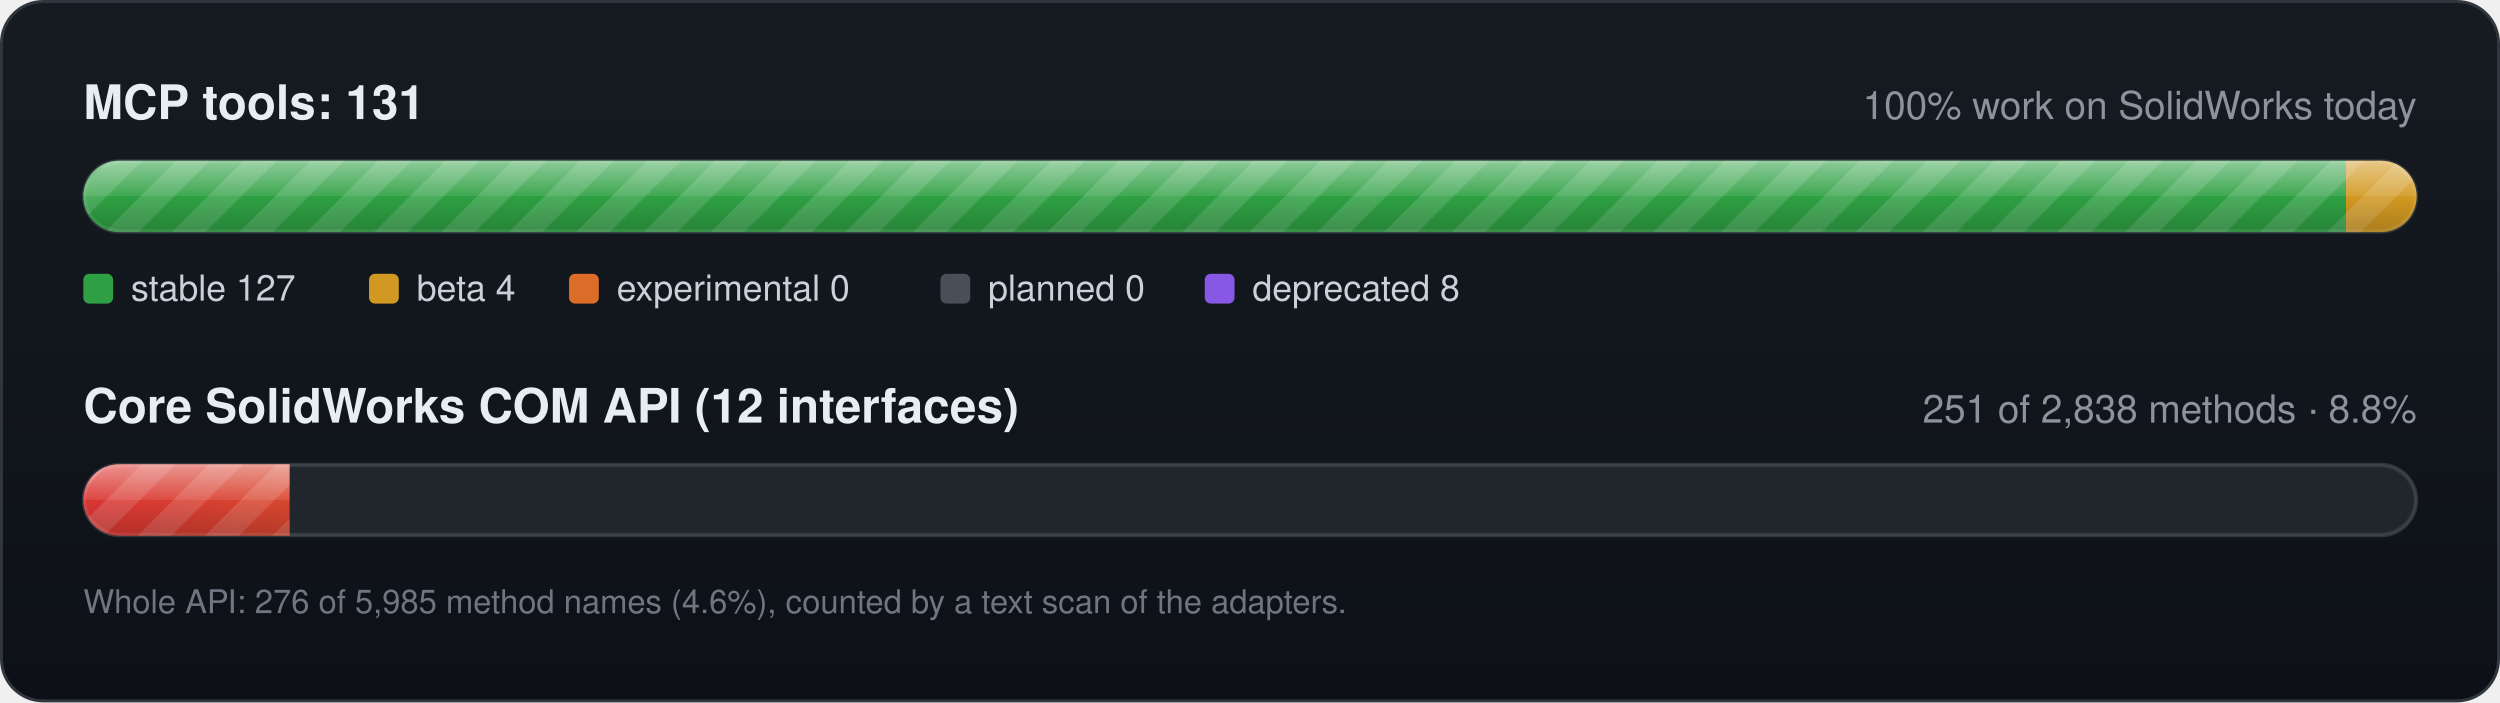
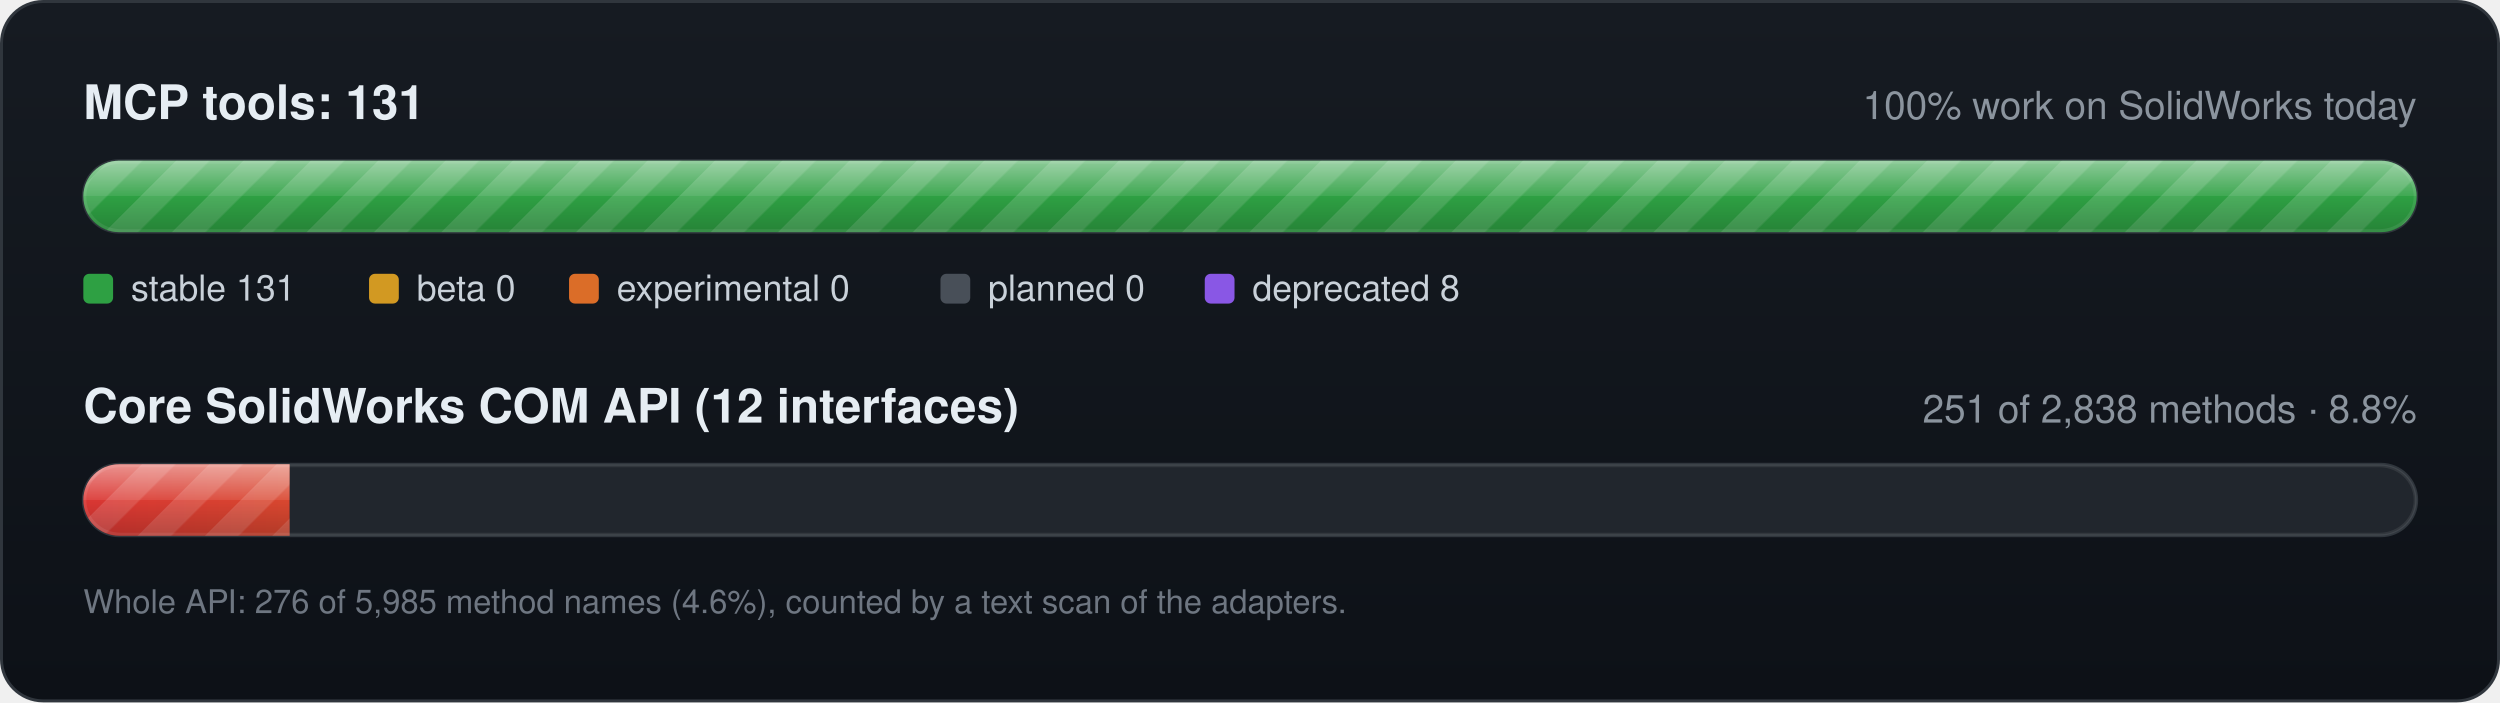
<svg xmlns="http://www.w3.org/2000/svg" width="840" height="236" viewBox="0 0 840 236" role="img" aria-label="Project progress">
  <defs>
    <linearGradient id="panel" x1="0" y1="0" x2="0" y2="1">
      <stop offset="0" stop-color="#161b22" />
      <stop offset="1" stop-color="#0d1117" />
    </linearGradient>
    <linearGradient id="gloss" x1="0" y1="0" x2="0" y2="1">
      <stop offset="0" stop-color="#fff" stop-opacity=".45" />
      <stop offset=".5" stop-color="#fff" stop-opacity=".08" />
      <stop offset=".5" stop-color="#000" stop-opacity="0" />
      <stop offset="1" stop-color="#000" stop-opacity=".18" />
    </linearGradient>
    <linearGradient id="heat" gradientUnits="userSpaceOnUse" x1="28" y1="0" x2="812" y2="0">
      <stop offset="0" stop-color="#da3633" />
      <stop offset=".5" stop-color="#d29922" />
      <stop offset="1" stop-color="#2ea043" />
    </linearGradient>
    <pattern id="stripes" width="16" height="16" patternUnits="userSpaceOnUse" patternTransform="rotate(45)">
      <rect width="8" height="16" fill="#fff" fill-opacity=".14" />
      <animateTransform attributeName="patternTransform" type="translate" additive="sum" from="0 0" to="16 0" dur="1.6s" repeatCount="indefinite" />
    </pattern>
    <clipPath id="track-tools">
      <rect x="28" y="54" width="784" height="24" rx="12.0" />
    </clipPath>
    <clipPath id="track-com">
      <rect x="28" y="156" width="784" height="24" rx="12.0" />
    </clipPath>
  </defs>
  <rect x=".5" y=".5" width="839" height="235" rx="14" fill="url(#panel)" stroke="#30363d" />
  <text x="28" y="40" font-family="-apple-system,'Segoe UI',Helvetica,Arial,sans-serif" font-size="16" fill="#e6edf3" font-weight="600" text-anchor="start">MCP tools: 131</text>
  <text x="812" y="40" font-family="-apple-system,'Segoe UI',Helvetica,Arial,sans-serif" font-size="13" fill="#8b949e" font-weight="400" text-anchor="end">100% work on SolidWorks today</text>
  <rect x="28" y="54" width="784" height="24" rx="12.0" fill="#21262d" stroke="#30363d" />
  <g clip-path="url(#track-tools)">
-     <rect x="28.0" y="54" width="760.1" height="24" fill="#2ea043" />
-     <rect x="788.1" y="54" width="23.9" height="24" fill="#d29922" />
+     <rect x="28.0" y="54" width="784.0" height="24" fill="#2ea043" />
+     <rect x="812.0" y="54" width="0.0" height="24" fill="#d29922" />
    <rect x="812.0" y="54" width="0.0" height="24" fill="#db6d28" />
    <rect x="28" y="54" width="784.0" height="24" fill="url(#stripes)" />
    <rect x="28" y="54" width="784.0" height="24" fill="url(#gloss)" />
  </g>
  <rect x="28.5" y="54.5" width="783" height="23" rx="12.0" fill="none" stroke="#fff" stroke-opacity=".08" />
  <rect x="28" y="92" width="10" height="10" rx="2" fill="#2ea043" />
-   <text x="44" y="101" font-family="-apple-system,'Segoe UI',Helvetica,Arial,sans-serif" font-size="12" fill="#c9d1d9" font-weight="400" text-anchor="start">stable 127</text>
+   <text x="44" y="101" font-family="-apple-system,'Segoe UI',Helvetica,Arial,sans-serif" font-size="12" fill="#c9d1d9" font-weight="400" text-anchor="start">stable 131</text>
  <rect x="124" y="92" width="10" height="10" rx="2" fill="#d29922" />
-   <text x="140" y="101" font-family="-apple-system,'Segoe UI',Helvetica,Arial,sans-serif" font-size="12" fill="#c9d1d9" font-weight="400" text-anchor="start">beta 4</text>
+   <text x="140" y="101" font-family="-apple-system,'Segoe UI',Helvetica,Arial,sans-serif" font-size="12" fill="#c9d1d9" font-weight="400" text-anchor="start">beta 0</text>
  <rect x="191.2" y="92" width="10" height="10" rx="2" fill="#db6d28" />
  <text x="207.2" y="101" font-family="-apple-system,'Segoe UI',Helvetica,Arial,sans-serif" font-size="12" fill="#c9d1d9" font-weight="400" text-anchor="start">experimental 0</text>
  <rect x="316" y="92" width="10" height="10" rx="2" fill="#484f58" />
  <text x="332" y="101" font-family="-apple-system,'Segoe UI',Helvetica,Arial,sans-serif" font-size="12" fill="#c9d1d9" font-weight="400" text-anchor="start">planned 0</text>
  <rect x="404.8" y="92" width="10" height="10" rx="2" fill="#8957e5" />
  <text x="420.8" y="101" font-family="-apple-system,'Segoe UI',Helvetica,Arial,sans-serif" font-size="12" fill="#c9d1d9" font-weight="400" text-anchor="start">deprecated 8</text>
  <text x="28" y="142" font-family="-apple-system,'Segoe UI',Helvetica,Arial,sans-serif" font-size="16" fill="#e6edf3" font-weight="600" text-anchor="start">Core SolidWorks COM API (12 interfaces)</text>
  <text x="812" y="142" font-family="-apple-system,'Segoe UI',Helvetica,Arial,sans-serif" font-size="13" fill="#8b949e" font-weight="400" text-anchor="end">251 of 2,838 methods · 8.8%</text>
  <rect x="28" y="156" width="784" height="24" rx="12.0" fill="#21262d" stroke="#30363d" />
  <g clip-path="url(#track-com)">
    <rect x="28.0" y="156" width="69.3" height="24" fill="url(#heat)" />
    <rect x="28" y="156" width="69.3" height="24" fill="url(#stripes)" />
    <rect x="28" y="156" width="69.3" height="24" fill="url(#gloss)" />
  </g>
  <rect x="28.5" y="156.5" width="783" height="23" rx="12.0" fill="none" stroke="#fff" stroke-opacity=".08" />
  <text x="28" y="206" font-family="-apple-system,'Segoe UI',Helvetica,Arial,sans-serif" font-size="11" fill="#6e7681" font-weight="400" text-anchor="start">Whole API: 276 of 5,985 method names (4.6%), counted by a text scan of the adapters.</text>
</svg>
